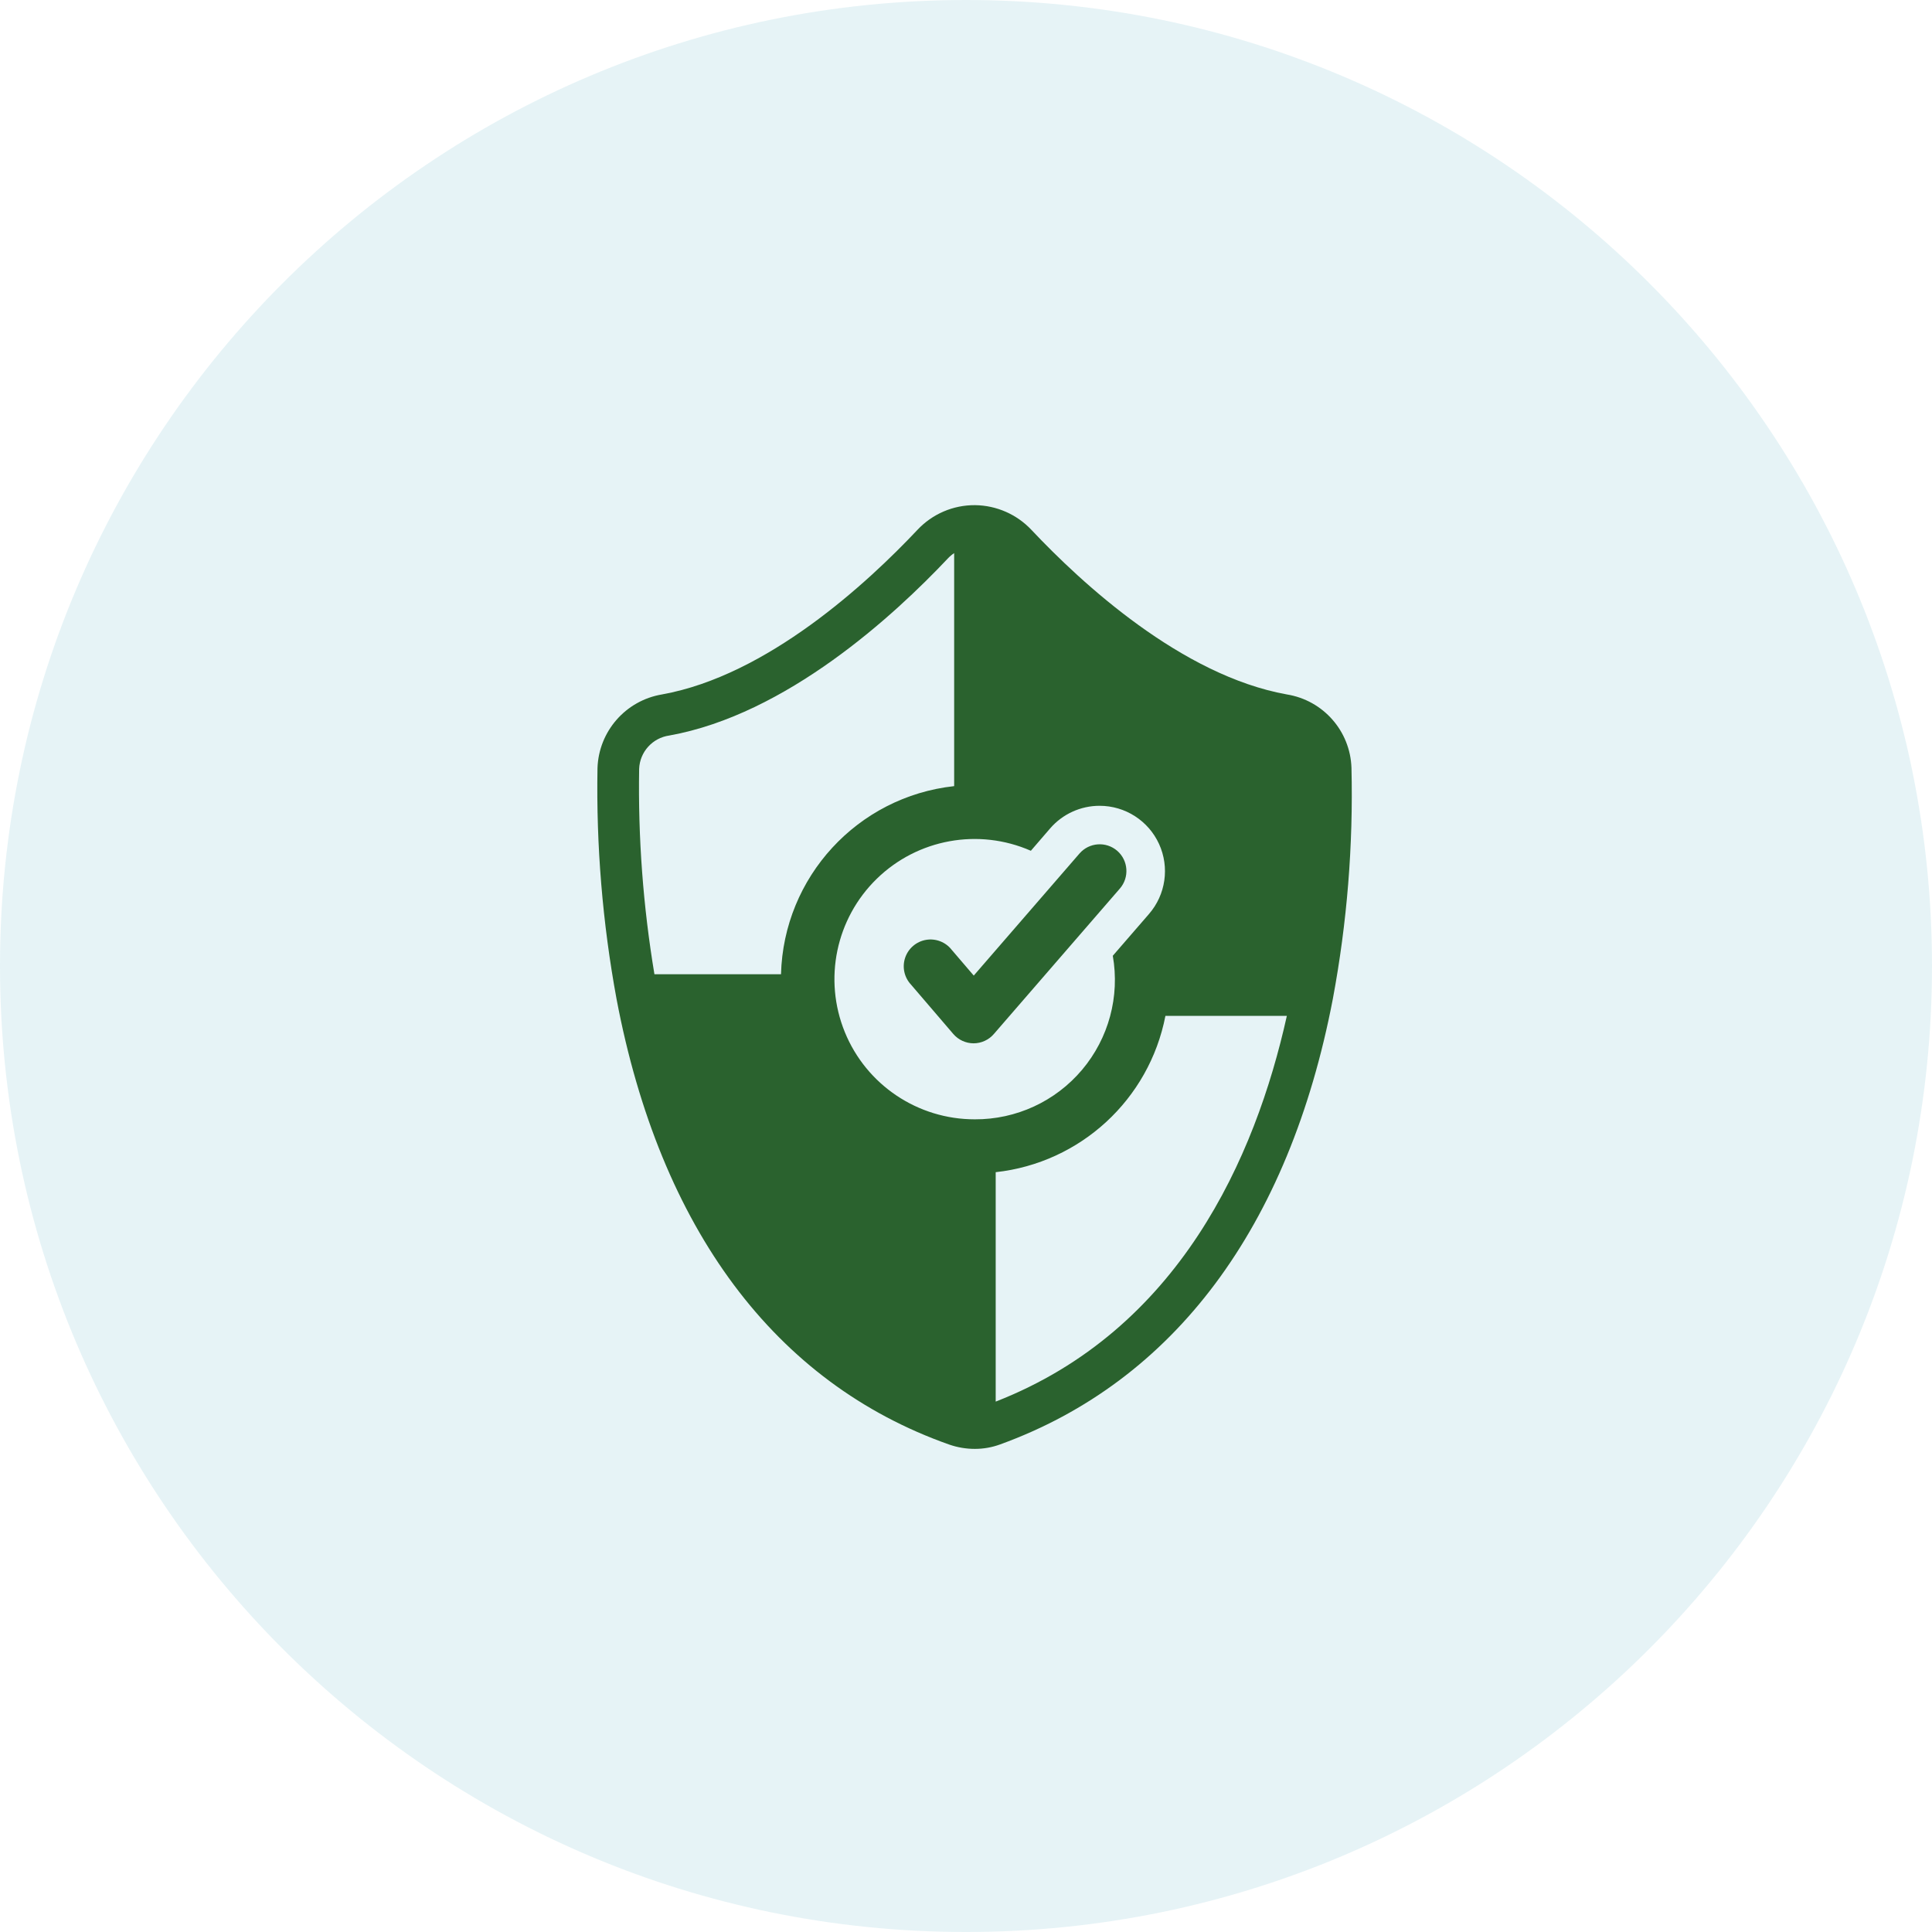
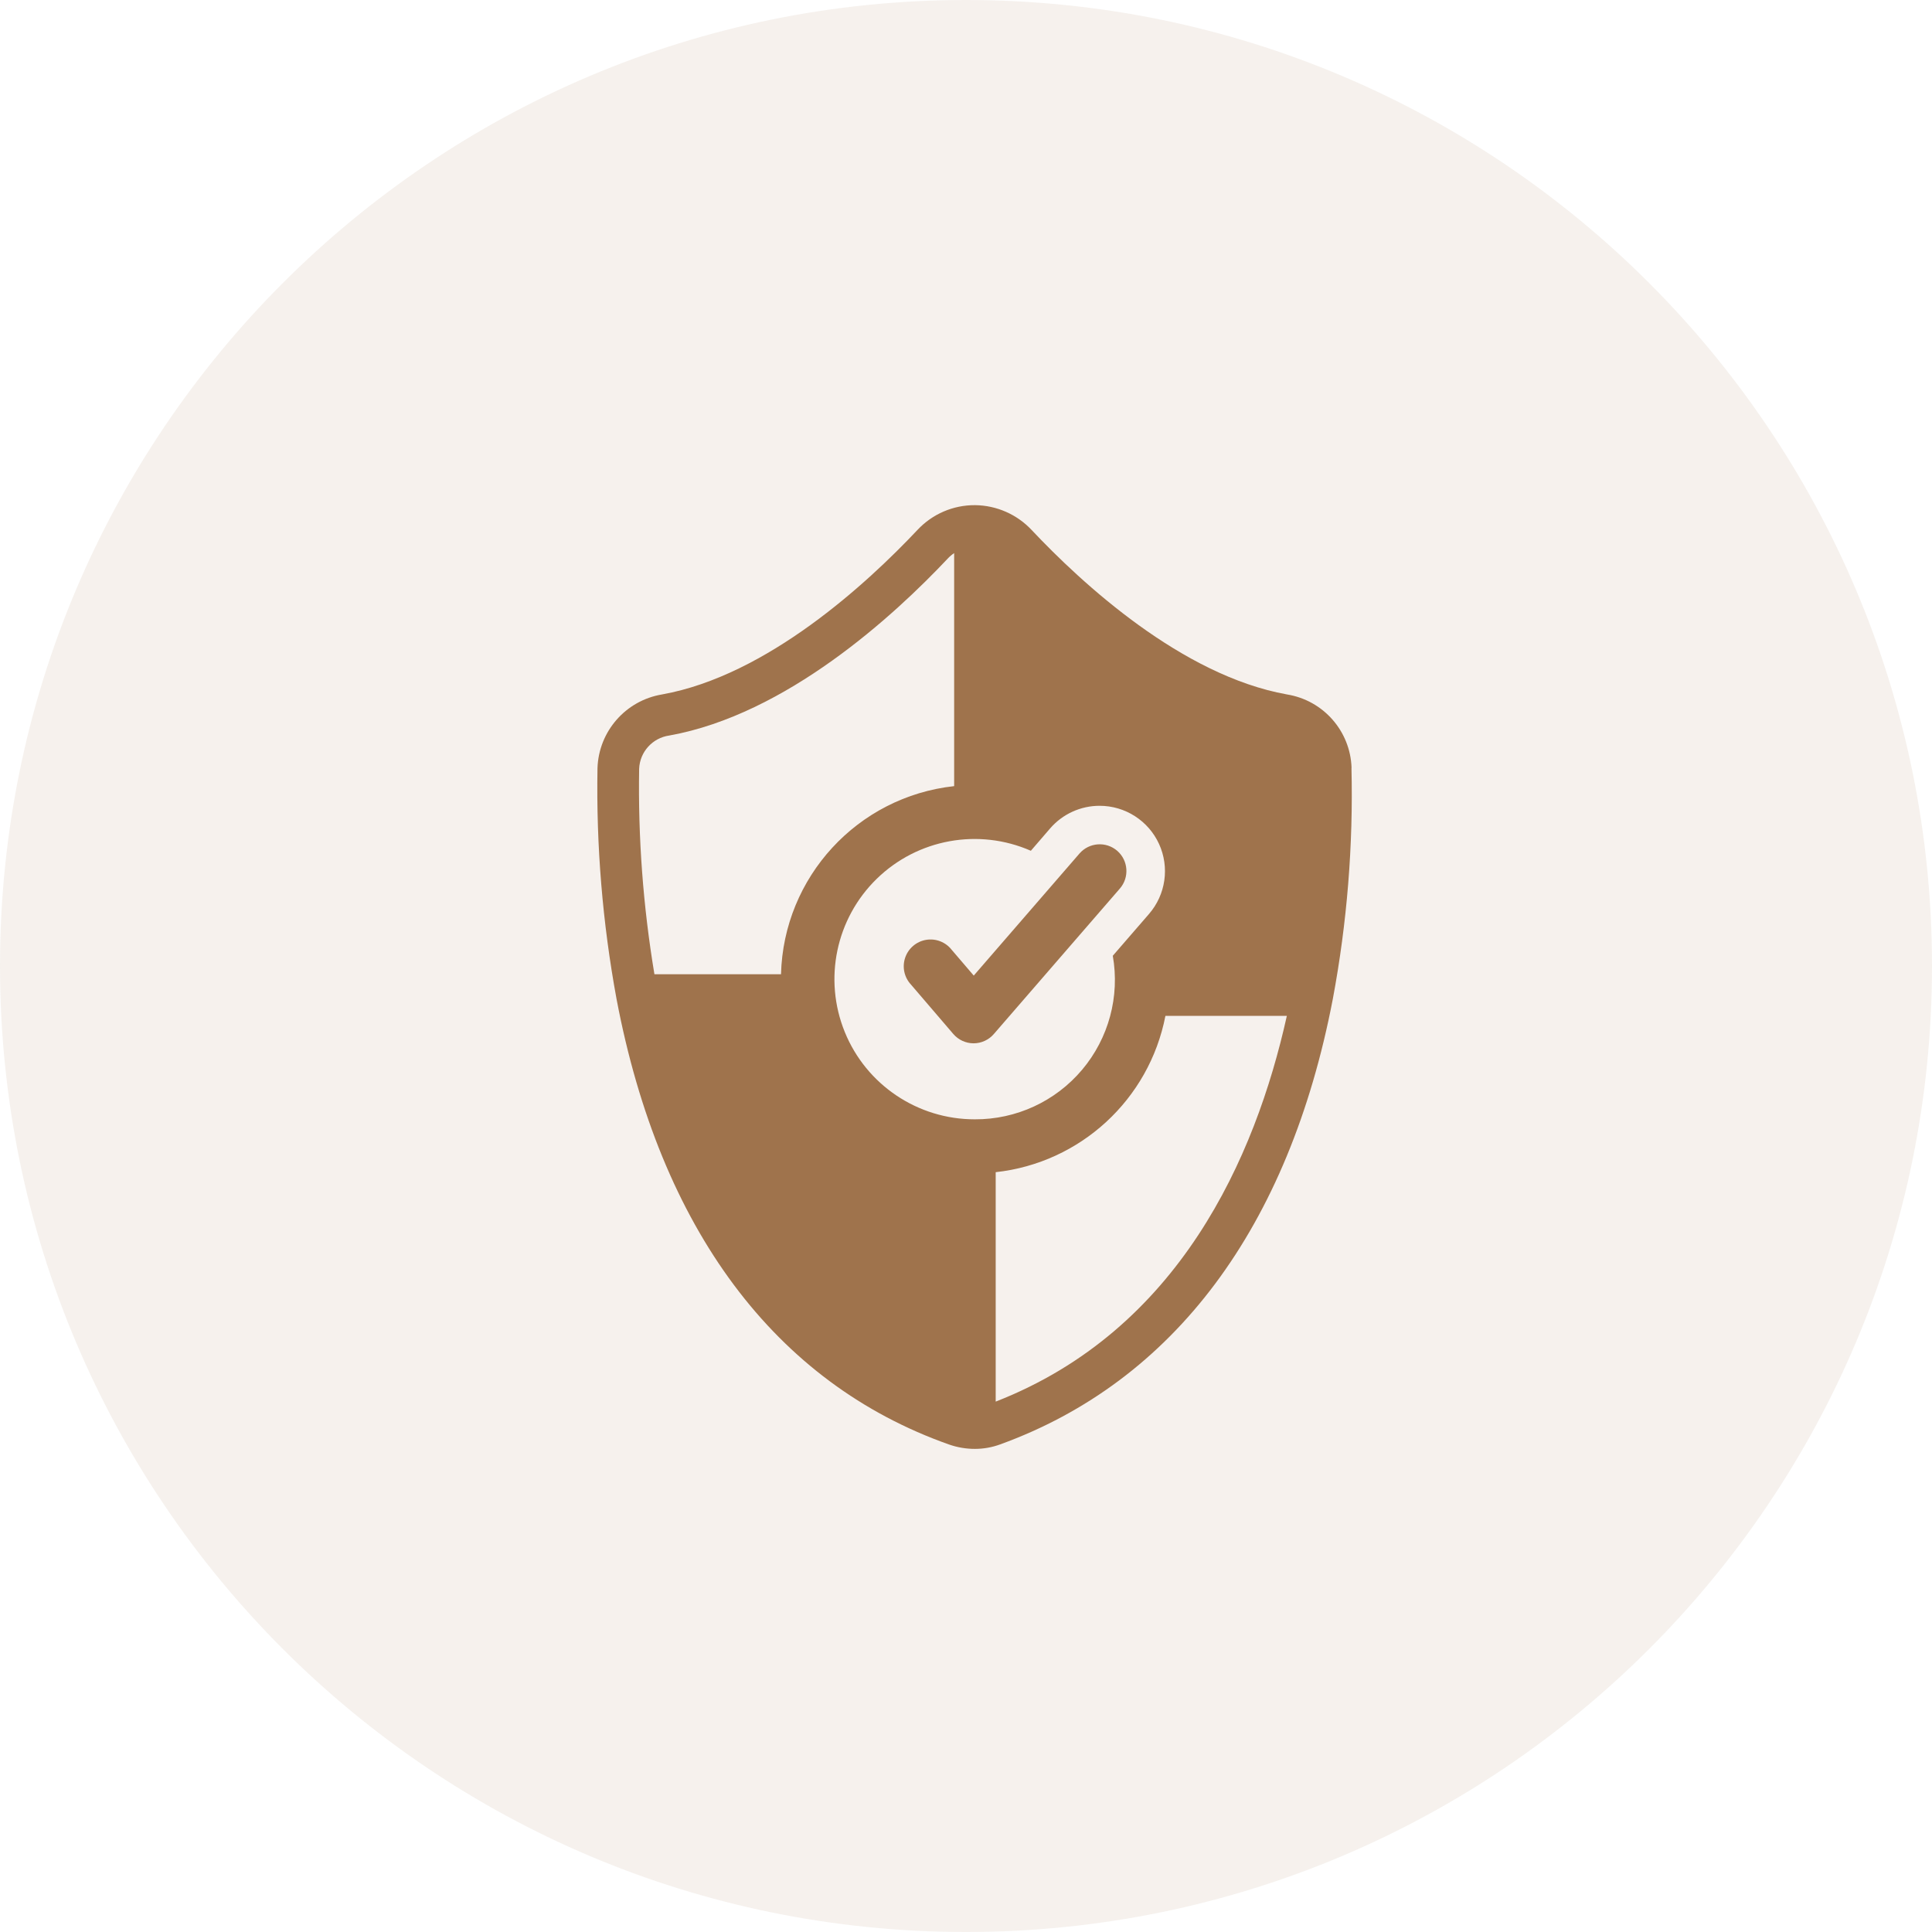
<svg xmlns="http://www.w3.org/2000/svg" width="100" height="100" viewBox="0 0 100 100">
-   <g id="care-supervision" transform="translate(-1400 -205)">
-     <circle id="Ellipse_2" data-name="Ellipse 2" cx="50" cy="50" r="50" transform="translate(1400 205)" fill="#0288a5" opacity="0.1" />
-     <g id="Insurance_security_approved" transform="translate(1423.357 229.859)">
-       <path id="Path_300" data-name="Path 300" d="M38.476,23.6a1.387,1.387,0,0,0-1.956.14l-5.472,6.317-1.142-1.334a1.387,1.387,0,1,0-2.107,1.8l2.19,2.556a1.388,1.388,0,0,0,1.049.484h0a1.386,1.386,0,0,0,1.048-.479l6.527-7.534A1.386,1.386,0,0,0,38.476,23.6Z" transform="translate(-4.004 -4.42)" fill="#2a622e" />
-       <path id="Path_301" data-name="Path 301" d="M46.595,14.885a3.979,3.979,0,0,0-3.344-3.8c-5.445-.978-10.62-5.755-13.217-8.513a4.073,4.073,0,0,0-2.917-1.284h-.011a4.041,4.041,0,0,0-2.98,1.282c-2.6,2.76-7.775,7.537-13.22,8.515A4,4,0,0,0,7.569,14.9a60.143,60.143,0,0,0,.986,11.948v0c2.258,11.908,8.209,19.882,17.212,23.061a4.038,4.038,0,0,0,1.338.226,3.775,3.775,0,0,0,1.3-.23c9-3.262,14.956-11.235,17.225-23.059h0A57.579,57.579,0,0,0,46.595,14.885ZM17.065,25.567H10.516a58.679,58.679,0,0,1-.791-10.633,1.815,1.815,0,0,1,1.562-1.723C17.341,12.123,22.913,7.006,25.7,4.05a1.873,1.873,0,0,1,.33-.28V15.831a10.059,10.059,0,0,0-8.962,9.736ZM27.1,33.077a7.255,7.255,0,1,1,2.9-13.9l1-1.16a3.382,3.382,0,0,1,2.558-1.168h0a3.383,3.383,0,0,1,2.556,5.6l-1.873,2.162A7.214,7.214,0,0,1,27.1,33.077Zm1.08,14.61V35.813a10.069,10.069,0,0,0,8.785-8.09H43.25C41.616,35.077,37.664,43.989,28.183,47.687Z" transform="translate(0 0)" fill="#2a622e" />
-     </g>
+   <g transform="translate(-2150 535)">
+     <circle cx="50" cy="50" r="50" transform="translate(2150 -535)" fill="#9f734c" opacity="0.1" />
+     <path d="M38.476,23.6a1.387,1.387,0,0,0-1.956.14l-5.472,6.317-1.142-1.334a1.387,1.387,0,1,0-2.107,1.8l2.19,2.556a1.388,1.388,0,0,0,1.049.484h0a1.386,1.386,0,0,0,1.048-.479l6.527-7.534a1.386,1.386,0,0,0-.137-1.95Z" transform="translate(2169.353 -514.561)" fill="#9f734c" />
+     <path d="M46.6,14.885a3.979,3.979,0,0,0-3.344-3.8c-5.445-.978-10.62-5.755-13.217-8.513a4.073,4.073,0,0,0-2.917-1.284h-.011a4.041,4.041,0,0,0-2.98,1.282c-2.6,2.76-7.775,7.537-13.22,8.515A4,4,0,0,0,7.569,14.9a60.143,60.143,0,0,0,.986,11.948h0c2.258,11.908,8.209,19.882,17.212,23.061a4.038,4.038,0,0,0,1.338.226,3.775,3.775,0,0,0,1.3-.23c9-3.262,14.956-11.235,17.225-23.059h0a57.579,57.579,0,0,0,.965-11.961ZM17.065,25.567H10.516a58.679,58.679,0,0,1-.791-10.633,1.815,1.815,0,0,1,1.562-1.723c6.054-1.088,11.626-6.2,14.413-9.161a1.873,1.873,0,0,1,.33-.28V15.831a10.059,10.059,0,0,0-8.962,9.736ZM27.1,33.077a7.255,7.255,0,1,1,2.9-13.9l1-1.16a3.382,3.382,0,0,1,2.558-1.168h0a3.383,3.383,0,0,1,2.556,5.6l-1.873,2.162A7.214,7.214,0,0,1,27.1,33.077Zm1.08,14.61V35.813a10.069,10.069,0,0,0,8.785-8.09H43.25c-1.634,7.354-5.586,16.266-15.067,19.964Z" transform="translate(2173.357 -510.141)" fill="#9f734c" />
  </g>
</svg>
